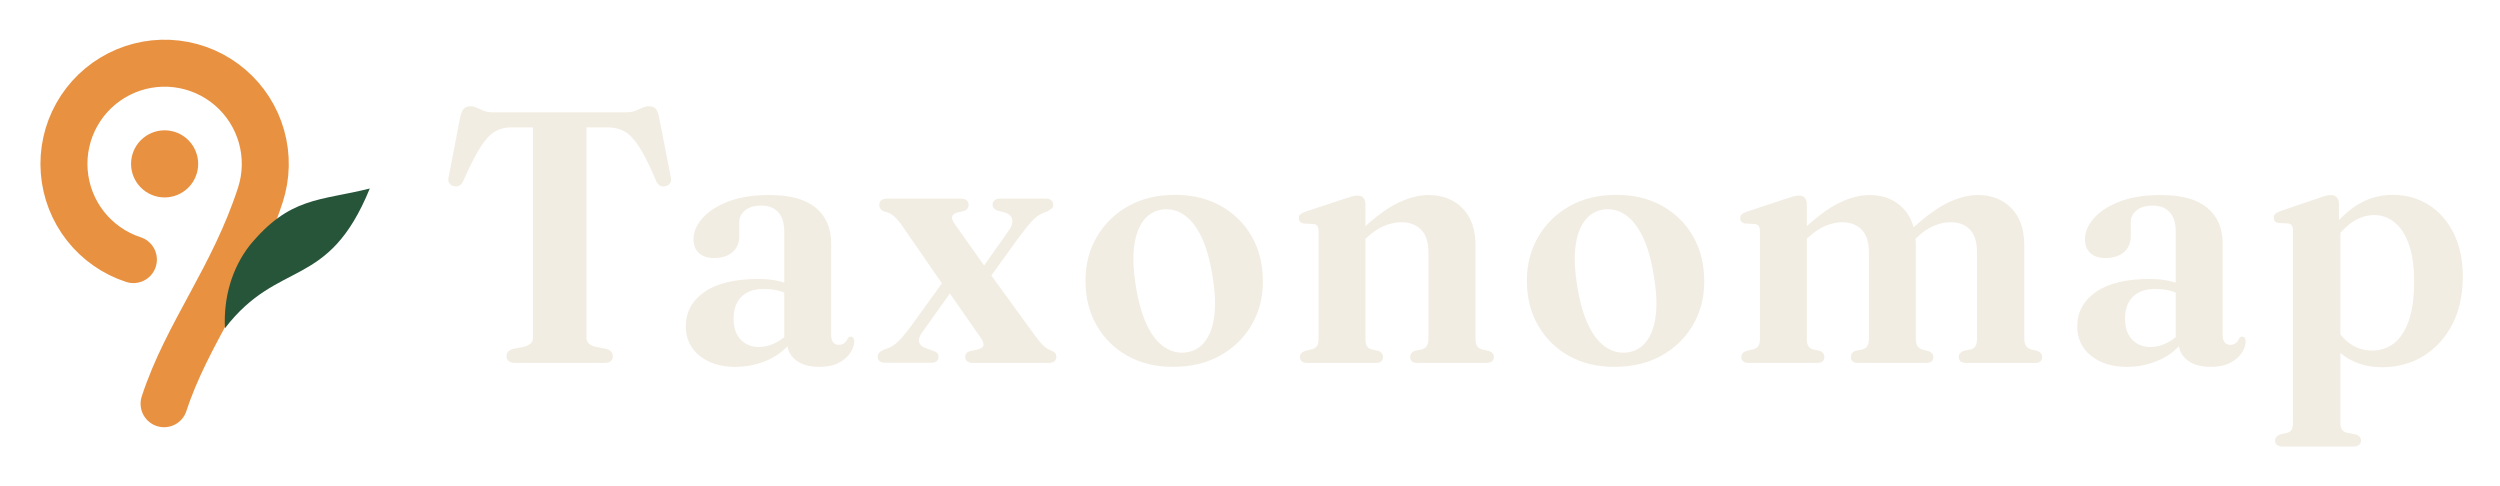
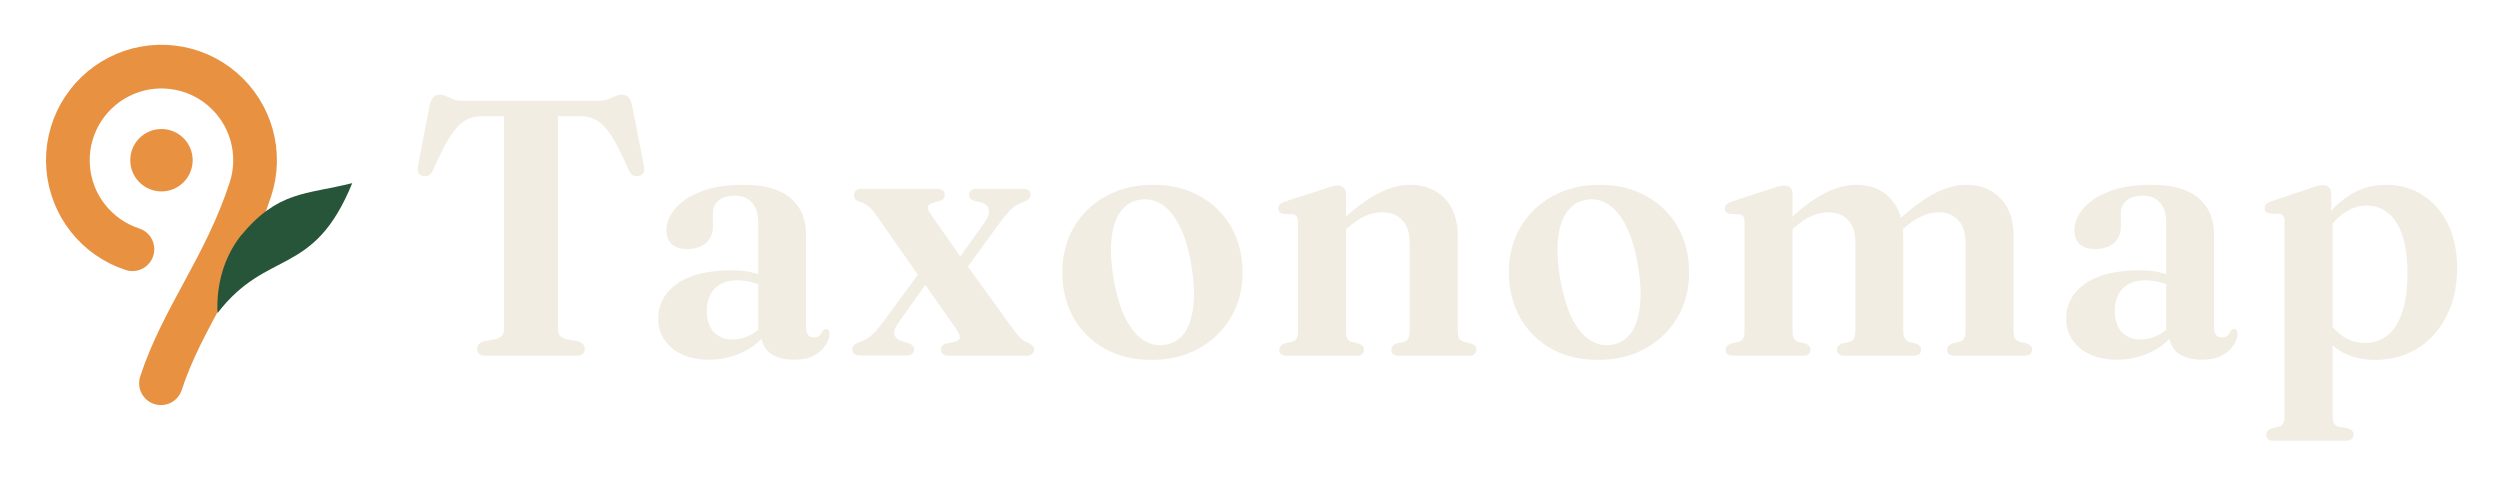
- <svg xmlns="http://www.w3.org/2000/svg" width="819" height="159" viewBox="67 50 819 159" role="img" aria-label="Taxonomap">
-   <path d="M109.933 103.721C109.942 106.636 111.109 109.429 113.178 111.484C115.246 113.539 118.046 114.689 120.962 114.679C123.878 114.67 126.67 113.502 128.726 111.434C130.781 109.366 131.93 106.565 131.921 103.65C131.911 100.734 130.744 97.941 128.675 95.886C126.607 93.831 123.807 92.682 120.891 92.691C117.975 92.701 115.183 93.868 113.128 95.936C111.072 98.005 109.923 100.805 109.933 103.721Z" fill="#e89141" />
-   <path d="M120.75 182.26C128.247 159.264 143.424 141.085 152.284 113.908C154.306 107.706 154.444 101.044 152.679 94.764C150.915 88.484 147.328 82.868 142.372 78.627C137.415 74.385 131.313 71.709 124.836 70.936C118.358 70.162 111.797 71.327 105.982 74.283C100.167 77.239 95.359 81.853 92.166 87.541C88.973 93.229 87.538 99.737 88.043 106.24C88.549 112.744 90.971 118.952 95.005 124.078C99.038 129.205 104.501 133.021 110.703 135.043" fill="none" stroke="#e89141" stroke-width="15.392" stroke-linecap="round" stroke-linejoin="round" />
-   <path d="M188.144 111.754C174.476 145.27 158.342 134.609 140.687 157.534C140.2 147.291 143.042 137.848 148.731 130.473C161.951 114.386 171.676 115.879 188.144 111.754Z" fill="#27553a" />
-   <g fill="#f2ede2">
-     <path d="M228.521 86.803L271.912 86.803Q273.847 86.803 275.195 86.275Q276.544 85.748 277.512 85.279Q278.479 84.81 279.535 84.81Q281 84.81 281.733 85.542Q282.466 86.275 282.877 88.269L286.688 107.678Q287.04 108.968 286.6 109.877Q286.16 110.785 284.988 110.961Q283.991 111.255 283.229 110.844Q282.466 110.434 281.939 109.261Q278.772 101.755 276.339 98.032Q273.905 94.309 271.531 93.019Q269.156 91.729 266.165 91.729L259.129 91.729L259.129 160.568Q259.129 161.799 259.833 162.473Q260.536 163.148 261.826 163.558L265.755 164.32Q267.749 164.965 267.749 166.725Q267.749 168.894 264.934 168.894L235.792 168.894Q234.326 168.894 233.622 168.278Q232.919 167.663 232.919 166.725Q232.919 164.965 234.971 164.32L238.841 163.558Q240.19 163.148 240.893 162.473Q241.597 161.799 241.597 160.568L241.597 91.729L234.443 91.729Q231.511 91.729 229.166 93.077Q226.82 94.426 224.416 98.179Q222.012 101.931 218.787 109.261Q218.26 110.434 217.409 110.844Q216.559 111.255 215.621 110.961Q214.624 110.785 214.126 109.877Q213.627 108.968 214.038 107.678L217.79 88.269Q218.26 86.275 219.022 85.542Q219.784 84.81 221.191 84.81Q222.188 84.81 223.156 85.279Q224.123 85.748 225.443 86.275Q226.762 86.803 228.521 86.803Z" />
-     <path d="M324.86 162.151L324.86 161.095L323.922 160.92L323.922 125.855Q323.922 121.692 321.958 119.522Q319.994 117.353 316.358 117.353Q312.957 117.353 311.081 118.936Q309.205 120.519 309.205 122.63L309.205 127.321Q309.205 130.605 307.006 132.569Q304.807 134.533 300.937 134.533Q297.77 134.533 295.982 132.921Q294.194 131.308 294.194 128.376Q294.194 124.858 297.067 121.545Q299.94 118.232 305.452 116.063Q310.964 113.893 319.114 113.893Q329.258 113.893 334.272 118.086Q339.285 122.278 339.285 129.666L339.285 159.688Q339.285 161.33 339.959 162.151Q340.634 162.972 341.806 162.972Q342.803 162.972 343.536 162.444Q344.269 161.916 344.621 161.037Q344.797 160.685 345.09 160.48Q345.383 160.275 345.676 160.275Q346.263 160.275 346.556 160.714Q346.849 161.154 346.849 161.858Q346.849 163.558 345.618 165.522Q344.386 167.487 341.806 168.835Q339.226 170.184 335.474 170.184Q330.431 170.184 327.646 167.927Q324.86 165.669 324.86 162.151ZM291.672 156.932Q291.672 149.896 297.77 145.645Q303.869 141.394 315.42 141.394Q318.997 141.394 321.753 142.009Q324.509 142.625 326.62 143.68L325.505 146.612Q323.629 145.557 321.606 145.117Q319.583 144.677 317.12 144.677Q312.43 144.677 309.879 147.228Q307.328 149.779 307.328 154.352Q307.328 158.809 309.644 161.242Q311.96 163.675 315.655 163.675Q318.41 163.675 321.137 162.297Q323.864 160.92 325.74 158.515L326.737 161.154Q323.805 165.552 318.733 167.868Q313.661 170.184 307.856 170.184Q300.702 170.184 296.187 166.549Q291.672 162.913 291.672 156.932Z" />
-     <path d="M377.281 140.455L380.682 142.625L369.541 158.281Q367.724 160.568 368.105 162.034Q368.486 163.5 370.655 164.203L372.825 164.965Q373.763 165.317 374.115 165.728Q374.467 166.138 374.467 166.842Q374.467 167.839 373.822 168.337Q373.177 168.835 372.063 168.835L356.935 168.835Q355.82 168.835 355.175 168.337Q354.53 167.839 354.53 166.842Q354.53 166.138 355 165.581Q355.469 165.024 356.641 164.496Q358.459 164.027 359.808 163.06Q361.156 162.092 362.505 160.538Q363.854 158.985 365.554 156.698ZM379.744 123.334L390.768 138.931L391.354 139.693L406.013 159.864Q407.772 162.268 408.916 163.294Q410.059 164.32 411.349 164.848Q412.346 165.2 412.698 165.698Q413.05 166.197 413.05 166.9Q413.05 167.839 412.434 168.366Q411.818 168.894 410.587 168.894L385.725 168.894Q384.611 168.894 383.907 168.396Q383.204 167.897 383.204 166.783Q383.204 166.255 383.555 165.786Q383.907 165.317 384.611 165.083L387.308 164.496Q389.009 164.027 389.185 163.118Q389.36 162.21 388.188 160.509L376.871 144.267L376.167 143.68L362.153 123.392Q360.746 121.516 359.544 120.578Q358.342 119.64 356.993 119.405Q355.938 119.053 355.498 118.467Q355.058 117.88 355.058 117.177Q355.058 116.121 355.732 115.594Q356.407 115.066 357.638 115.066L381.855 115.066Q382.969 115.066 383.643 115.594Q384.318 116.121 384.318 117.118Q384.318 117.705 384.025 118.203Q383.731 118.701 383.028 119.053L380.565 119.64Q379.158 120.05 378.923 120.959Q378.689 121.868 379.744 123.334ZM389.654 143.153L386.429 141.159L397.276 125.796Q398.977 123.51 398.596 121.838Q398.215 120.167 395.869 119.522L393.7 118.995Q392.937 118.643 392.556 118.174Q392.175 117.705 392.175 117.118Q392.175 116.121 392.82 115.594Q393.465 115.066 394.638 115.066L409.649 115.066Q410.704 115.066 411.378 115.594Q412.053 116.121 412.053 117.177Q412.053 117.822 411.584 118.262Q411.115 118.701 410.059 119.288Q407.303 120.109 405.603 121.868Q403.902 123.627 401.146 127.262Z" />
-     <path d="M451.925 113.835Q460.428 113.835 466.907 117.441Q473.386 121.047 477.051 127.409Q480.716 133.771 480.716 142.273Q480.716 150.248 476.934 156.61Q473.152 162.972 466.555 166.578Q459.959 170.184 451.28 170.184Q442.778 170.184 436.357 166.578Q429.937 162.972 426.272 156.61Q422.607 150.248 422.607 141.98Q422.607 133.888 426.36 127.526Q430.113 121.164 436.651 117.499Q443.189 113.835 451.925 113.835ZM455.62 165.435Q459.431 164.907 461.806 161.799Q464.18 158.691 464.825 153.267Q465.47 147.844 464.18 140.28Q462.949 132.481 460.545 127.526Q458.141 122.571 454.828 120.343Q451.515 118.115 447.704 118.643Q443.892 119.229 441.547 122.337Q439.201 125.445 438.527 130.81Q437.853 136.175 439.143 143.915Q440.374 151.596 442.778 156.58Q445.182 161.565 448.525 163.763Q451.867 165.962 455.62 165.435Z" />
-     <path d="M514.315 116.825L514.315 161.037Q514.315 162.62 514.784 163.382Q515.253 164.145 516.25 164.438L518.654 164.965Q520.061 165.61 520.061 166.9Q520.061 168.894 517.715 168.894L495.258 168.894Q494.085 168.894 493.469 168.366Q492.854 167.839 492.854 166.959Q492.854 166.255 493.235 165.786Q493.616 165.317 494.495 164.965L497.017 164.379Q498.014 164.027 498.483 163.294Q498.952 162.561 498.952 161.037L498.952 125.738Q498.952 124.565 498.541 124.008Q498.131 123.451 497.31 123.392L494.026 123.216Q493.264 123.04 492.883 122.63Q492.502 122.22 492.502 121.399Q492.502 120.695 493 120.226Q493.499 119.757 494.671 119.346L507.22 115.183Q508.979 114.655 509.917 114.362Q510.855 114.069 511.735 114.069Q513.083 114.069 513.699 114.861Q514.315 115.652 514.315 116.825ZM512.731 129.549L510.738 127.262L513.083 125.21Q519.768 118.936 525.074 116.415Q530.381 113.893 534.955 113.893Q541.815 113.893 546.095 118.203Q550.376 122.513 550.376 130.311L550.376 160.861Q550.376 162.444 550.816 163.265Q551.255 164.086 552.428 164.438L554.656 164.965Q555.595 165.259 556.005 165.757Q556.415 166.255 556.415 166.959Q556.415 167.839 555.77 168.366Q555.125 168.894 553.835 168.894L531.319 168.894Q528.974 168.894 528.974 166.9Q528.974 165.61 530.381 164.965L532.844 164.438Q533.958 164.086 534.456 163.265Q534.955 162.444 534.955 160.861L534.955 132.657Q534.955 127.614 532.521 125.21Q530.088 122.806 526.1 122.806Q523.462 122.806 520.647 123.92Q517.833 125.034 515.018 127.614Z" />
-     <path d="M596.523 113.835Q605.025 113.835 611.504 117.441Q617.984 121.047 621.648 127.409Q625.313 133.771 625.313 142.273Q625.313 150.248 621.531 156.61Q617.749 162.972 611.152 166.578Q604.556 170.184 595.878 170.184Q587.375 170.184 580.955 166.578Q574.534 162.972 570.869 156.61Q567.205 150.248 567.205 141.98Q567.205 133.888 570.957 127.526Q574.71 121.164 581.248 117.499Q587.786 113.835 596.523 113.835ZM600.217 165.435Q604.028 164.907 606.403 161.799Q608.778 158.691 609.423 153.267Q610.068 147.844 608.778 140.28Q607.546 132.481 605.142 127.526Q602.738 122.571 599.425 120.343Q596.112 118.115 592.301 118.643Q588.49 119.229 586.144 122.337Q583.799 125.445 583.124 130.81Q582.45 136.175 583.74 143.915Q584.971 151.596 587.375 156.58Q589.78 161.565 593.122 163.763Q596.464 165.962 600.217 165.435Z" />
-     <path d="M658.912 116.825L658.912 161.037Q658.912 162.62 659.41 163.382Q659.909 164.145 660.847 164.438L663.31 164.965Q664.658 165.61 664.658 166.9Q664.658 168.894 662.313 168.894L639.855 168.894Q638.682 168.894 638.067 168.366Q637.451 167.839 637.451 166.959Q637.451 166.255 637.832 165.786Q638.213 165.317 639.093 164.965L641.614 164.379Q642.611 164.027 643.08 163.294Q643.549 162.561 643.549 161.037L643.549 125.738Q643.549 124.565 643.139 124.008Q642.728 123.451 641.907 123.392L638.624 123.216Q637.861 123.04 637.48 122.63Q637.099 122.22 637.099 121.399Q637.099 120.695 637.598 120.226Q638.096 119.757 639.269 119.346L651.817 115.183Q653.517 114.655 654.485 114.362Q655.452 114.069 656.332 114.069Q657.622 114.069 658.267 114.861Q658.912 115.652 658.912 116.825ZM657.329 129.549L655.335 127.321L657.68 125.21Q664.365 118.936 669.613 116.415Q674.861 113.893 679.376 113.893Q686.236 113.893 690.429 118.203Q694.621 122.513 694.621 130.37L694.621 160.861Q694.621 162.503 695.09 163.294Q695.56 164.086 696.732 164.496L698.902 165.083Q700.368 165.669 700.368 166.9Q700.368 168.894 698.022 168.894L675.74 168.894Q673.336 168.894 673.336 166.9Q673.336 165.61 674.685 164.965L677.265 164.438Q678.32 164.086 678.79 163.265Q679.259 162.444 679.259 160.861L679.259 132.715Q679.259 127.614 676.855 125.21Q674.45 122.806 670.522 122.806Q667.942 122.806 665.186 123.92Q662.43 125.034 659.557 127.614ZM692.921 129.608L690.81 127.262L693.097 125.21Q699.899 118.936 705.088 116.415Q710.277 113.893 714.968 113.893Q721.711 113.893 725.933 118.203Q730.155 122.513 730.155 130.37L730.155 160.861Q730.155 162.444 730.683 163.236Q731.21 164.027 732.207 164.438L734.494 164.965Q735.256 165.317 735.637 165.786Q736.019 166.255 736.019 166.959Q736.019 167.839 735.462 168.366Q734.905 168.894 733.79 168.894L711.157 168.894Q708.694 168.894 708.694 166.9Q708.694 165.61 710.219 164.965L712.799 164.438Q713.795 164.086 714.235 163.265Q714.675 162.444 714.675 160.861L714.675 132.715Q714.675 127.614 712.359 125.21Q710.043 122.806 705.997 122.806Q703.417 122.806 700.661 123.92Q697.905 125.034 695.032 127.731Z" />
-     <path d="M780.7 162.151L780.7 161.095L779.761 160.92L779.761 125.855Q779.761 121.692 777.797 119.522Q775.833 117.353 772.197 117.353Q768.796 117.353 766.92 118.936Q765.044 120.519 765.044 122.63L765.044 127.321Q765.044 130.605 762.845 132.569Q760.646 134.533 756.776 134.533Q753.61 134.533 751.821 132.921Q750.033 131.308 750.033 128.376Q750.033 124.858 752.906 121.545Q755.779 118.232 761.291 116.063Q766.803 113.893 774.953 113.893Q785.097 113.893 790.111 118.086Q795.124 122.278 795.124 129.666L795.124 159.688Q795.124 161.33 795.798 162.151Q796.473 162.972 797.645 162.972Q798.642 162.972 799.375 162.444Q800.108 161.916 800.46 161.037Q800.636 160.685 800.929 160.48Q801.222 160.275 801.515 160.275Q802.102 160.275 802.395 160.714Q802.688 161.154 802.688 161.858Q802.688 163.558 801.457 165.522Q800.225 167.487 797.645 168.835Q795.065 170.184 791.313 170.184Q786.27 170.184 783.485 167.927Q780.7 165.669 780.7 162.151ZM747.511 156.932Q747.511 149.896 753.61 145.645Q759.708 141.394 771.259 141.394Q774.836 141.394 777.592 142.009Q780.348 142.625 782.459 143.68L781.345 146.612Q779.468 145.557 777.445 145.117Q775.422 144.677 772.96 144.677Q768.269 144.677 765.718 147.228Q763.167 149.779 763.167 154.352Q763.167 158.809 765.483 161.242Q767.8 163.675 771.494 163.675Q774.25 163.675 776.976 162.297Q779.703 160.92 781.579 158.515L782.576 161.154Q779.644 165.552 774.572 167.868Q769.5 170.184 763.695 170.184Q756.541 170.184 752.026 166.549Q747.511 162.913 747.511 156.932Z" />
-     <path d="M833.238 116.708L833.238 123.51L833.707 124.624L833.707 188.42Q833.707 189.886 834.176 190.619Q834.645 191.352 835.583 191.704L838.808 192.349Q839.688 192.642 840.069 193.14Q840.45 193.639 840.45 194.342Q840.45 195.222 839.834 195.75Q839.219 196.277 837.987 196.277L814.767 196.277Q813.536 196.277 812.92 195.75Q812.305 195.222 812.305 194.342Q812.305 193.639 812.744 193.14Q813.184 192.642 813.946 192.349L816.35 191.762Q817.347 191.469 817.758 190.707Q818.168 189.945 818.168 188.42L818.168 125.62Q818.168 124.448 817.816 123.891Q817.465 123.334 816.761 123.216L813.36 123.04Q812.598 122.923 812.246 122.483Q811.894 122.044 811.894 121.281Q811.894 120.519 812.363 120.079Q812.832 119.64 814.005 119.17L826.084 115.066Q827.667 114.48 828.664 114.186Q829.661 113.893 830.599 113.893Q831.889 113.893 832.563 114.685Q833.238 115.476 833.238 116.708ZM831.068 129.784L829.192 127.204Q833.531 120.812 838.925 117.323Q844.32 113.835 850.887 113.835Q857.513 113.835 862.732 117.177Q867.95 120.519 870.882 126.529Q873.814 132.54 873.814 140.514Q873.814 149.72 870.325 156.375Q866.836 163.03 860.855 166.666Q854.875 170.301 847.369 170.301Q840.978 170.301 836.228 167.428Q831.479 164.555 828.312 158.867L831.42 155.994Q833.765 160.45 836.961 162.649Q840.157 164.848 844.085 164.848Q848.131 164.848 851.21 162.503Q854.288 160.157 856.077 155.173Q857.865 150.189 857.865 142.273Q857.865 134.768 856.135 129.989Q854.405 125.21 851.444 122.835Q848.483 120.46 844.789 120.46Q841.036 120.46 837.606 122.777Q834.176 125.093 831.068 129.784Z" />
-   </g>
+ <svg xmlns="http://www.w3.org/2000/svg" width="721" height="140" viewBox="85 73 721 140" role="img" aria-label="Taxonomap">
+   <path d="M122.567 119.237C122.574 121.624 123.53 123.91 125.223 125.592C126.916 127.274 129.208 128.215 131.595 128.207C133.982 128.2 136.267 127.244 137.95 125.551C139.632 123.858 140.573 121.565 140.565 119.179C140.557 116.792 139.602 114.506 137.908 112.824C136.216 111.142 133.924 110.201 131.537 110.209C129.15 110.217 126.864 111.172 125.182 112.865C123.499 114.558 122.559 116.851 122.567 119.237Z" fill="#e89141" />
+   <path d="M131.421 183.526C137.558 164.703 149.981 149.822 157.234 127.576C158.889 122.499 159.002 117.046 157.557 111.906C156.113 106.765 153.177 102.168 149.12 98.696C145.062 95.225 140.068 93.034 134.766 92.401C129.463 91.768 124.093 92.721 119.333 95.141C114.573 97.56 110.637 101.337 108.023 105.993C105.41 110.649 104.235 115.976 104.649 121.299C105.063 126.623 107.046 131.705 110.347 135.901C113.649 140.098 118.121 143.221 123.197 144.876" fill="none" stroke="#e89141" stroke-width="12.599" stroke-linecap="round" stroke-linejoin="round" />
+   <path d="M186.587 125.813C175.399 153.248 162.192 144.521 147.741 163.286C147.342 154.902 149.668 147.172 154.325 141.135C165.147 127.967 173.107 129.189 186.587 125.813Z" fill="#27553a" />
+   <path d="M218.571 102.086H257.526C258.611 102.086 259.538 101.946 260.308 101.666C261.113 101.351 261.813 101.054 262.408 100.774C263.038 100.459 263.651 100.301 264.246 100.301C265.086 100.301 265.733 100.529 266.188 100.984C266.643 101.439 267.011 102.226 267.291 103.346L270.703 120.829C270.878 121.634 270.826 122.299 270.546 122.824C270.301 123.314 269.846 123.629 269.181 123.769C268.586 123.874 268.043 123.804 267.553 123.559C267.098 123.314 266.696 122.841 266.346 122.141C264.491 117.766 262.828 114.459 261.358 112.219C259.923 109.979 258.488 108.474 257.053 107.704C255.653 106.899 254.078 106.496 252.328 106.496H245.923V168.079C245.923 168.849 246.133 169.444 246.553 169.864C246.973 170.284 247.586 170.599 248.391 170.809L251.856 171.491C253.046 171.876 253.641 172.594 253.641 173.644C253.641 174.939 252.818 175.586 251.173 175.586H225.028C224.223 175.586 223.611 175.411 223.191 175.061C222.806 174.711 222.613 174.239 222.613 173.644C222.613 172.594 223.191 171.876 224.346 171.491L227.811 170.809C228.651 170.599 229.281 170.284 229.701 169.864C230.121 169.444 230.331 168.849 230.331 168.079V106.496H223.873C222.123 106.496 220.548 106.916 219.148 107.756C217.748 108.561 216.313 110.084 214.843 112.324C213.408 114.564 211.746 117.836 209.856 122.141C209.541 122.841 209.138 123.314 208.648 123.559C208.193 123.804 207.651 123.874 207.021 123.769C206.391 123.629 205.936 123.314 205.656 122.824C205.411 122.299 205.376 121.634 205.551 120.829L208.911 103.346C209.191 102.226 209.558 101.439 210.013 100.984C210.468 100.529 211.133 100.301 212.008 100.301C212.568 100.301 213.146 100.459 213.741 100.774C214.336 101.054 215.018 101.351 215.788 101.666C216.558 101.946 217.486 102.086 218.571 102.086ZM304.558 169.496V168.499L303.665 168.446V137.051C303.665 134.601 303.07 132.729 301.88 131.434C300.725 130.104 299.08 129.439 296.945 129.439C294.88 129.439 293.305 129.911 292.22 130.856C291.135 131.801 290.593 132.921 290.593 134.216V138.364C290.593 140.359 289.928 141.934 288.598 143.089C287.268 144.244 285.448 144.821 283.138 144.821C281.248 144.821 279.778 144.349 278.728 143.404C277.713 142.424 277.205 141.059 277.205 139.309C277.205 137.209 278.045 135.161 279.725 133.166C281.405 131.171 283.89 129.526 287.18 128.231C290.505 126.936 294.583 126.289 299.413 126.289C305.468 126.289 309.983 127.566 312.958 130.121C315.968 132.641 317.473 136.106 317.473 140.516V167.291C317.473 168.306 317.665 169.076 318.05 169.601C318.435 170.091 318.995 170.336 319.73 170.336C320.36 170.336 320.868 170.179 321.253 169.864C321.673 169.514 321.988 169.076 322.198 168.551C322.338 168.341 322.478 168.184 322.618 168.079C322.793 167.974 322.985 167.921 323.195 167.921C323.545 167.921 323.808 168.044 323.983 168.289C324.158 168.534 324.245 168.866 324.245 169.286C324.245 170.301 323.86 171.386 323.09 172.541C322.355 173.696 321.235 174.694 319.73 175.534C318.225 176.339 316.335 176.741 314.06 176.741C311.05 176.741 308.705 176.094 307.025 174.799C305.38 173.469 304.558 171.701 304.558 169.496ZM274.843 164.876C274.843 160.711 276.663 157.351 280.303 154.796C283.943 152.241 289.193 150.964 296.053 150.964C298.223 150.964 300.13 151.156 301.775 151.541C303.42 151.891 304.873 152.381 306.133 153.011L305.24 155.584C304.05 155.059 302.843 154.639 301.618 154.324C300.393 154.009 299.045 153.851 297.575 153.851C294.845 153.851 292.71 154.621 291.17 156.161C289.63 157.701 288.86 159.854 288.86 162.619C288.86 165.314 289.543 167.379 290.908 168.814C292.273 170.214 294.04 170.914 296.21 170.914C297.96 170.914 299.64 170.511 301.25 169.706C302.86 168.866 304.208 167.729 305.293 166.294L306.238 168.709C304.488 171.264 302.09 173.241 299.045 174.641C296.035 176.041 292.815 176.741 289.385 176.741C285.08 176.741 281.58 175.656 278.885 173.486C276.19 171.281 274.843 168.411 274.843 164.876ZM351.191 150.176L354.131 152.014L344.156 165.979C343.141 167.414 342.738 168.569 342.948 169.444C343.158 170.319 343.911 170.984 345.206 171.439L347.148 172.016C347.673 172.226 348.041 172.471 348.251 172.751C348.496 173.031 348.618 173.381 348.618 173.801C348.618 174.326 348.426 174.746 348.041 175.061C347.656 175.376 347.131 175.534 346.466 175.534H332.973C332.308 175.534 331.766 175.376 331.346 175.061C330.961 174.746 330.768 174.309 330.768 173.749C330.768 173.329 330.908 172.961 331.188 172.646C331.468 172.331 331.958 172.016 332.658 171.701C333.743 171.386 334.671 170.949 335.441 170.389C336.246 169.829 337.051 169.094 337.856 168.184C338.661 167.239 339.588 166.049 340.638 164.614L351.191 150.176ZM353.396 134.741L363.213 148.759L363.791 149.389L376.916 167.554C377.931 168.954 378.771 169.969 379.436 170.599C380.136 171.229 380.888 171.684 381.693 171.964C382.218 172.209 382.603 172.471 382.848 172.751C383.093 173.031 383.216 173.381 383.216 173.801C383.216 174.361 383.023 174.799 382.638 175.114C382.253 175.429 381.711 175.586 381.011 175.586H358.698C357.998 175.586 357.438 175.429 357.018 175.114C356.598 174.799 356.388 174.344 356.388 173.749C356.388 173.364 356.493 173.031 356.703 172.751C356.913 172.471 357.246 172.261 357.701 172.121L360.116 171.649C361.096 171.439 361.656 171.054 361.796 170.494C361.936 169.934 361.638 169.129 360.903 168.079L350.771 153.589L350.193 152.906L337.593 134.899C336.788 133.744 336.018 132.904 335.283 132.379C334.583 131.854 333.813 131.469 332.973 131.224C332.343 131.014 331.906 130.751 331.661 130.436C331.416 130.121 331.293 129.736 331.293 129.281C331.293 128.686 331.486 128.231 331.871 127.916C332.291 127.601 332.833 127.444 333.498 127.444H355.286C355.951 127.444 356.476 127.601 356.861 127.916C357.246 128.196 357.438 128.616 357.438 129.176C357.438 129.596 357.351 129.946 357.176 130.226C357.001 130.471 356.703 130.699 356.283 130.909L354.131 131.434C353.256 131.679 352.748 132.081 352.608 132.641C352.503 133.166 352.766 133.866 353.396 134.741ZM362.163 152.591L359.276 150.701L368.988 137.104C370.003 135.634 370.388 134.391 370.143 133.376C369.933 132.361 369.163 131.679 367.833 131.329L365.943 130.909C365.418 130.699 365.033 130.471 364.788 130.226C364.578 129.946 364.473 129.596 364.473 129.176C364.473 128.616 364.666 128.196 365.051 127.916C365.436 127.601 365.961 127.444 366.626 127.444H380.066C380.766 127.444 381.291 127.601 381.641 127.916C382.026 128.231 382.218 128.669 382.218 129.229C382.218 129.649 382.078 129.999 381.798 130.279C381.553 130.559 381.098 130.856 380.433 131.171C378.823 131.696 377.493 132.484 376.443 133.534C375.428 134.549 374.133 136.141 372.558 138.311L362.163 152.591ZM417.619 126.289C422.694 126.289 427.156 127.374 431.006 129.544C434.891 131.679 437.919 134.654 440.089 138.469C442.259 142.284 443.344 146.694 443.344 151.699C443.344 156.494 442.224 160.781 439.984 164.561C437.744 168.341 434.646 171.334 430.691 173.539C426.771 175.709 422.221 176.794 417.041 176.794C411.966 176.794 407.504 175.726 403.654 173.591C399.804 171.421 396.794 168.446 394.624 164.666C392.454 160.851 391.369 156.459 391.369 151.489C391.369 146.659 392.471 142.354 394.676 138.574C396.916 134.759 399.996 131.766 403.916 129.596C407.871 127.391 412.439 126.289 417.619 126.289ZM420.979 172.436C423.219 172.121 425.039 171.054 426.439 169.234C427.839 167.379 428.731 164.824 429.116 161.569C429.536 158.314 429.379 154.411 428.644 149.861C427.909 145.276 426.806 141.496 425.336 138.521C423.901 135.546 422.204 133.394 420.244 132.064C418.284 130.734 416.131 130.244 413.786 130.594C411.511 130.944 409.674 132.046 408.274 133.901C406.874 135.721 405.981 138.259 405.596 141.514C405.211 144.734 405.386 148.619 406.121 153.169C406.891 157.719 407.994 161.499 409.429 164.509C410.899 167.484 412.614 169.636 414.574 170.966C416.534 172.296 418.669 172.786 420.979 172.436ZM473.189 128.914V168.551C473.189 169.496 473.311 170.196 473.556 170.651C473.836 171.106 474.274 171.421 474.869 171.596L477.021 172.121C477.896 172.506 478.334 173.066 478.334 173.801C478.334 174.991 477.634 175.586 476.234 175.586H456.021C455.356 175.586 454.831 175.429 454.446 175.114C454.096 174.799 453.921 174.379 453.921 173.854C453.921 173.434 454.044 173.084 454.289 172.804C454.534 172.524 454.901 172.279 455.391 172.069L457.649 171.544C458.244 171.369 458.664 171.071 458.909 170.651C459.189 170.196 459.329 169.496 459.329 168.551V136.999C459.329 136.264 459.206 135.739 458.961 135.424C458.751 135.109 458.401 134.899 457.911 134.794L455.024 134.689C454.534 134.549 454.184 134.356 453.974 134.111C453.764 133.831 453.659 133.499 453.659 133.114C453.659 132.659 453.799 132.291 454.079 132.011C454.359 131.696 454.831 131.416 455.496 131.171L466.836 127.496C467.816 127.146 468.586 126.901 469.146 126.761C469.741 126.586 470.301 126.499 470.826 126.499C471.596 126.499 472.174 126.726 472.559 127.181C472.979 127.636 473.189 128.214 473.189 128.914ZM471.771 140.359L469.881 138.364L471.981 136.526C476.041 132.781 479.646 130.139 482.796 128.599C485.946 127.059 488.904 126.289 491.669 126.289C495.764 126.289 499.071 127.584 501.591 130.174C504.146 132.764 505.424 136.404 505.424 141.094V168.394C505.424 169.374 505.564 170.109 505.844 170.599C506.159 171.054 506.631 171.386 507.261 171.596L509.256 172.069C509.781 172.279 510.166 172.524 510.411 172.804C510.656 173.084 510.779 173.434 510.779 173.854C510.779 174.379 510.586 174.799 510.201 175.114C509.851 175.429 509.326 175.586 508.626 175.586H488.414C486.979 175.586 486.261 174.991 486.261 173.801C486.261 173.066 486.699 172.506 487.574 172.121L489.831 171.596C490.461 171.386 490.899 171.054 491.144 170.599C491.424 170.109 491.564 169.374 491.564 168.394V143.194C491.564 140.184 490.846 137.944 489.411 136.474C487.976 134.969 486.051 134.216 483.636 134.216C482.096 134.216 480.486 134.566 478.806 135.266C477.161 135.966 475.481 137.086 473.766 138.626L471.771 140.359ZM546.41 126.289C551.485 126.289 555.947 127.374 559.797 129.544C563.682 131.679 566.71 134.654 568.88 138.469C571.05 142.284 572.135 146.694 572.135 151.699C572.135 156.494 571.015 160.781 568.775 164.561C566.535 168.341 563.437 171.334 559.482 173.539C555.562 175.709 551.012 176.794 545.832 176.794C540.757 176.794 536.295 175.726 532.445 173.591C528.595 171.421 525.585 168.446 523.415 164.666C521.245 160.851 520.16 156.459 520.16 151.489C520.16 146.659 521.262 142.354 523.467 138.574C525.707 134.759 528.787 131.766 532.707 129.596C536.662 127.391 541.23 126.289 546.41 126.289ZM549.77 172.436C552.01 172.121 553.83 171.054 555.23 169.234C556.63 167.379 557.522 164.824 557.907 161.569C558.327 158.314 558.17 154.411 557.435 149.861C556.7 145.276 555.597 141.496 554.127 138.521C552.692 135.546 550.995 133.394 549.035 132.064C547.075 130.734 544.922 130.244 542.577 130.594C540.302 130.944 538.465 132.046 537.065 133.901C535.665 135.721 534.772 138.259 534.387 141.514C534.002 144.734 534.177 148.619 534.912 153.169C535.682 157.719 536.785 161.499 538.22 164.509C539.69 167.484 541.405 169.636 543.365 170.966C545.325 172.296 547.46 172.786 549.77 172.436ZM601.979 128.914V168.551C601.979 169.496 602.102 170.196 602.347 170.651C602.627 171.106 603.064 171.421 603.659 171.596L605.812 172.121C606.687 172.506 607.124 173.066 607.124 173.801C607.124 174.991 606.424 175.586 605.024 175.586H584.864C584.164 175.586 583.622 175.429 583.237 175.114C582.887 174.799 582.712 174.379 582.712 173.854C582.712 173.434 582.834 173.084 583.079 172.804C583.324 172.524 583.692 172.279 584.182 172.069L586.492 171.544C587.052 171.369 587.454 171.071 587.699 170.651C587.979 170.196 588.119 169.496 588.119 168.551V136.999C588.119 136.264 587.997 135.739 587.752 135.424C587.542 135.109 587.192 134.899 586.702 134.794L583.814 134.689C583.324 134.549 582.974 134.356 582.764 134.111C582.554 133.831 582.449 133.499 582.449 133.114C582.449 132.659 582.589 132.291 582.869 132.011C583.149 131.696 583.622 131.416 584.287 131.171L595.627 127.496C596.572 127.146 597.342 126.901 597.937 126.761C598.532 126.586 599.092 126.499 599.617 126.499C600.387 126.499 600.964 126.726 601.349 127.181C601.769 127.636 601.979 128.214 601.979 128.914ZM600.509 140.411L598.672 138.416L600.719 136.526C604.779 132.781 608.367 130.139 611.482 128.599C614.597 127.059 617.537 126.289 620.302 126.289C624.362 126.289 627.634 127.584 630.119 130.174C632.639 132.764 633.899 136.404 633.899 141.094V168.394C633.899 169.374 634.057 170.109 634.372 170.599C634.687 171.089 635.142 171.439 635.737 171.649L637.784 172.174C638.624 172.524 639.044 173.066 639.044 173.801C639.044 174.991 638.344 175.586 636.944 175.586H616.942C615.507 175.586 614.789 174.991 614.789 173.801C614.789 173.066 615.227 172.506 616.102 172.121L618.359 171.596C618.989 171.386 619.427 171.054 619.672 170.599C619.952 170.109 620.092 169.374 620.092 168.394V143.246C620.092 140.201 619.392 137.944 617.992 136.474C616.592 134.969 614.684 134.216 612.269 134.216C610.764 134.216 609.189 134.566 607.544 135.266C605.934 135.966 604.254 137.086 602.504 138.626L600.509 140.411ZM632.324 140.359L630.487 138.364L632.482 136.526C636.542 132.781 640.129 130.139 643.244 128.599C646.359 127.059 649.299 126.289 652.064 126.289C656.124 126.289 659.414 127.584 661.934 130.174C664.454 132.764 665.714 136.404 665.714 141.094V168.394C665.714 169.374 665.854 170.109 666.134 170.599C666.449 171.054 666.922 171.386 667.552 171.596L669.547 172.069C670.072 172.279 670.457 172.524 670.702 172.804C670.947 173.084 671.069 173.434 671.069 173.854C671.069 174.379 670.877 174.799 670.492 175.114C670.142 175.429 669.617 175.586 668.917 175.586H648.704C647.269 175.586 646.552 174.991 646.552 173.801C646.552 173.066 646.989 172.506 647.864 172.121L650.122 171.596C650.752 171.386 651.189 171.054 651.434 170.599C651.714 170.109 651.854 169.374 651.854 168.394V143.246C651.854 140.201 651.154 137.944 649.754 136.474C648.354 134.969 646.464 134.216 644.084 134.216C642.544 134.216 640.952 134.584 639.307 135.319C637.697 136.019 636.017 137.139 634.267 138.679L632.324 140.359ZM710.617 169.496V168.499L709.725 168.446V137.051C709.725 134.601 709.13 132.729 707.94 131.434C706.785 130.104 705.14 129.439 703.005 129.439C700.94 129.439 699.365 129.911 698.28 130.856C697.195 131.801 696.652 132.921 696.652 134.216V138.364C696.652 140.359 695.987 141.934 694.657 143.089C693.327 144.244 691.507 144.821 689.197 144.821C687.307 144.821 685.837 144.349 684.787 143.404C683.772 142.424 683.265 141.059 683.265 139.309C683.265 137.209 684.105 135.161 685.785 133.166C687.465 131.171 689.95 129.526 693.24 128.231C696.565 126.936 700.642 126.289 705.472 126.289C711.527 126.289 716.042 127.566 719.017 130.121C722.027 132.641 723.532 136.106 723.532 140.516V167.291C723.532 168.306 723.725 169.076 724.11 169.601C724.495 170.091 725.055 170.336 725.79 170.336C726.42 170.336 726.927 170.179 727.312 169.864C727.732 169.514 728.047 169.076 728.257 168.551C728.397 168.341 728.537 168.184 728.677 168.079C728.852 167.974 729.045 167.921 729.255 167.921C729.605 167.921 729.867 168.044 730.042 168.289C730.217 168.534 730.305 168.866 730.305 169.286C730.305 170.301 729.92 171.386 729.15 172.541C728.415 173.696 727.295 174.694 725.79 175.534C724.285 176.339 722.395 176.741 720.12 176.741C717.11 176.741 714.765 176.094 713.085 174.799C711.44 173.469 710.617 171.701 710.617 169.496ZM680.902 164.876C680.902 160.711 682.722 157.351 686.362 154.796C690.002 152.241 695.252 150.964 702.112 150.964C704.282 150.964 706.19 151.156 707.835 151.541C709.48 151.891 710.932 152.381 712.192 153.011L711.3 155.584C710.11 155.059 708.902 154.639 707.677 154.324C706.452 154.009 705.105 153.851 703.635 153.851C700.905 153.851 698.77 154.621 697.23 156.161C695.69 157.701 694.92 159.854 694.92 162.619C694.92 165.314 695.602 167.379 696.967 168.814C698.332 170.214 700.1 170.914 702.27 170.914C704.02 170.914 705.7 170.511 707.31 169.706C708.92 168.866 710.267 167.729 711.352 166.294L712.297 168.709C710.547 171.264 708.15 173.241 705.105 174.641C702.095 176.041 698.875 176.741 695.445 176.741C691.14 176.741 687.64 175.656 684.945 173.486C682.25 171.281 680.902 168.411 680.902 164.876ZM757.303 128.809V135.004L757.723 136.001V193.069C757.723 193.979 757.863 194.661 758.143 195.116C758.423 195.571 758.843 195.886 759.403 196.061L762.238 196.534C762.763 196.744 763.148 196.989 763.393 197.269C763.638 197.584 763.761 197.951 763.761 198.371C763.761 198.896 763.586 199.316 763.236 199.631C762.886 199.946 762.343 200.104 761.608 200.104H740.713C740.013 200.104 739.471 199.946 739.086 199.631C738.736 199.316 738.561 198.896 738.561 198.371C738.561 197.951 738.683 197.584 738.928 197.269C739.208 196.989 739.611 196.744 740.136 196.534L742.183 196.061C742.778 195.886 743.198 195.571 743.443 195.116C743.723 194.661 743.863 193.979 743.863 193.069V136.894C743.863 136.159 743.741 135.634 743.496 135.319C743.286 135.004 742.936 134.794 742.446 134.689L739.558 134.584C739.068 134.444 738.701 134.251 738.456 134.006C738.246 133.726 738.141 133.394 738.141 133.009C738.141 132.554 738.281 132.186 738.561 131.906C738.841 131.626 739.331 131.346 740.031 131.066L750.951 127.391C751.896 127.006 752.666 126.744 753.261 126.604C753.856 126.464 754.398 126.394 754.888 126.394C755.693 126.394 756.288 126.621 756.673 127.076C757.093 127.496 757.303 128.074 757.303 128.809ZM755.466 140.621L753.733 138.311C756.323 134.461 759.211 131.504 762.396 129.439C765.616 127.339 769.203 126.289 773.158 126.289C777.113 126.289 780.631 127.286 783.711 129.281C786.826 131.276 789.258 134.076 791.008 137.681C792.758 141.251 793.633 145.434 793.633 150.229C793.633 155.654 792.583 160.361 790.483 164.351C788.418 168.341 785.601 171.421 782.031 173.591C778.461 175.726 774.436 176.794 769.956 176.794C766.106 176.794 762.763 175.936 759.928 174.221C757.093 172.506 754.748 169.986 752.893 166.661L755.623 164.089C757.058 166.714 758.738 168.674 760.663 169.969C762.623 171.264 764.741 171.911 767.016 171.911C769.396 171.911 771.513 171.229 773.368 169.864C775.223 168.464 776.676 166.276 777.726 163.301C778.776 160.326 779.301 156.476 779.301 151.751C779.301 147.271 778.793 143.596 777.778 140.726C776.798 137.856 775.416 135.739 773.631 134.374C771.881 132.974 769.886 132.274 767.646 132.274C765.406 132.274 763.253 132.956 761.188 134.321C759.123 135.686 757.216 137.786 755.466 140.621Z" fill="#f2ede2" />
</svg>
